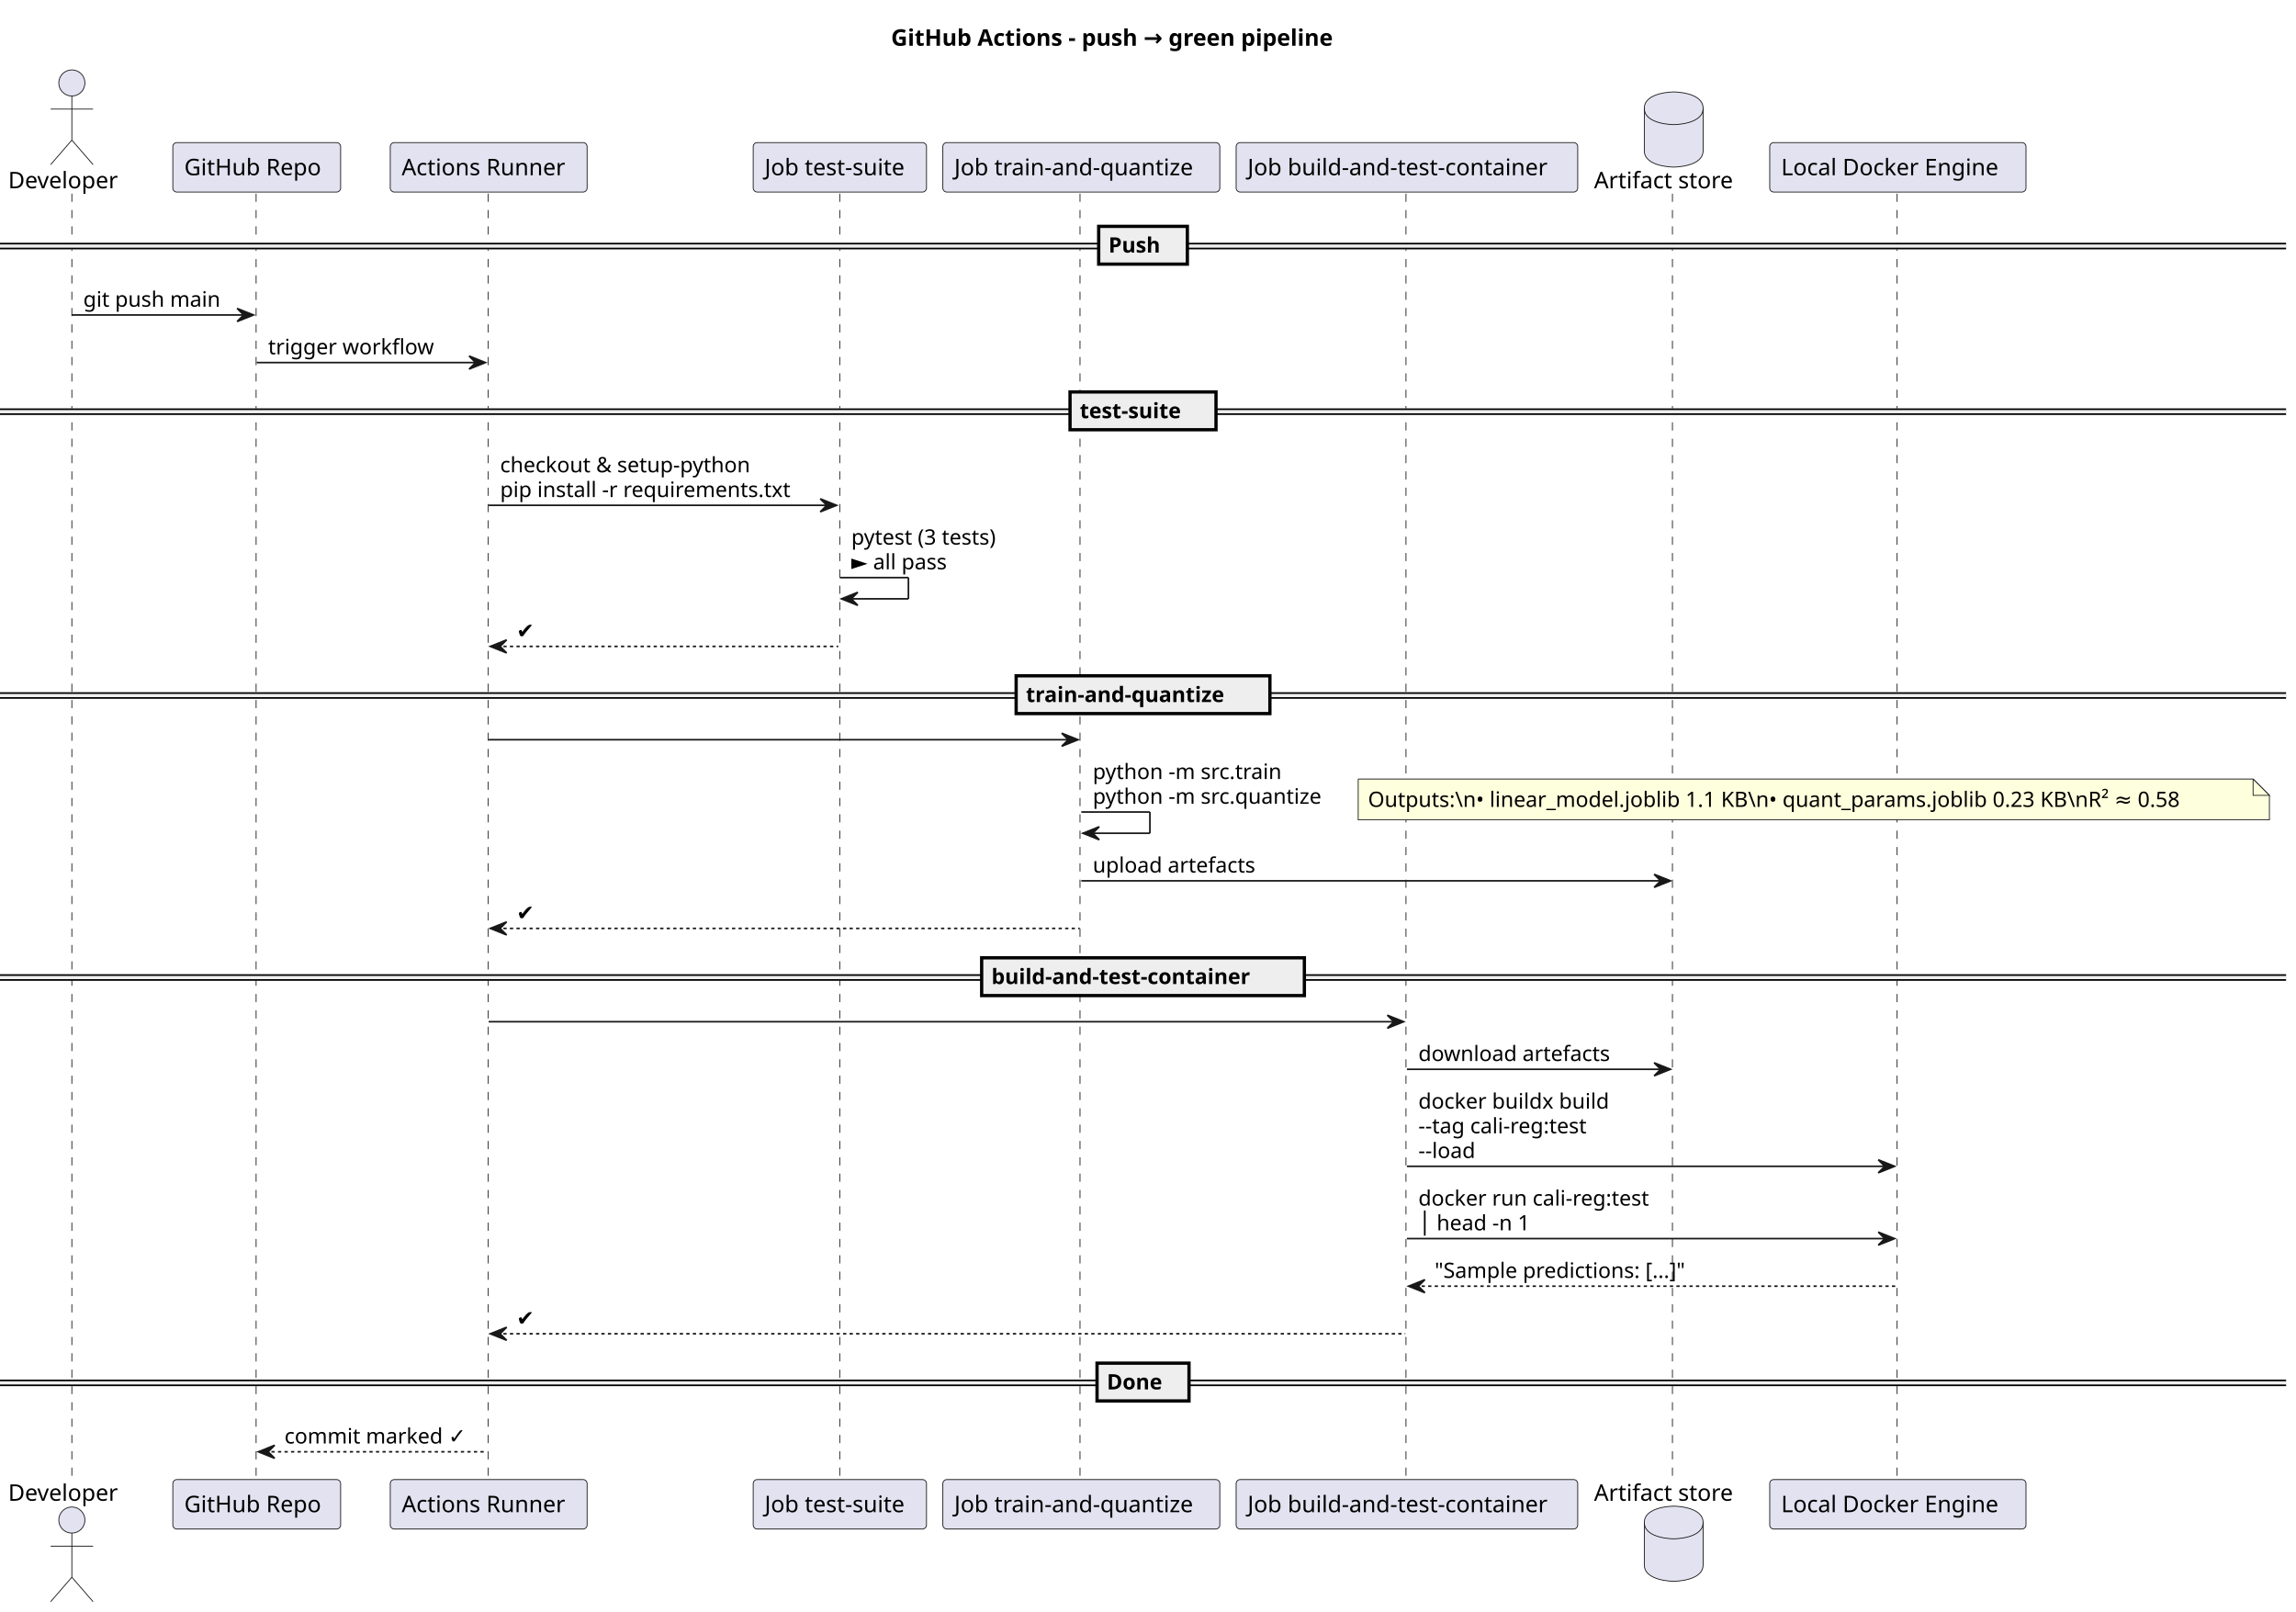
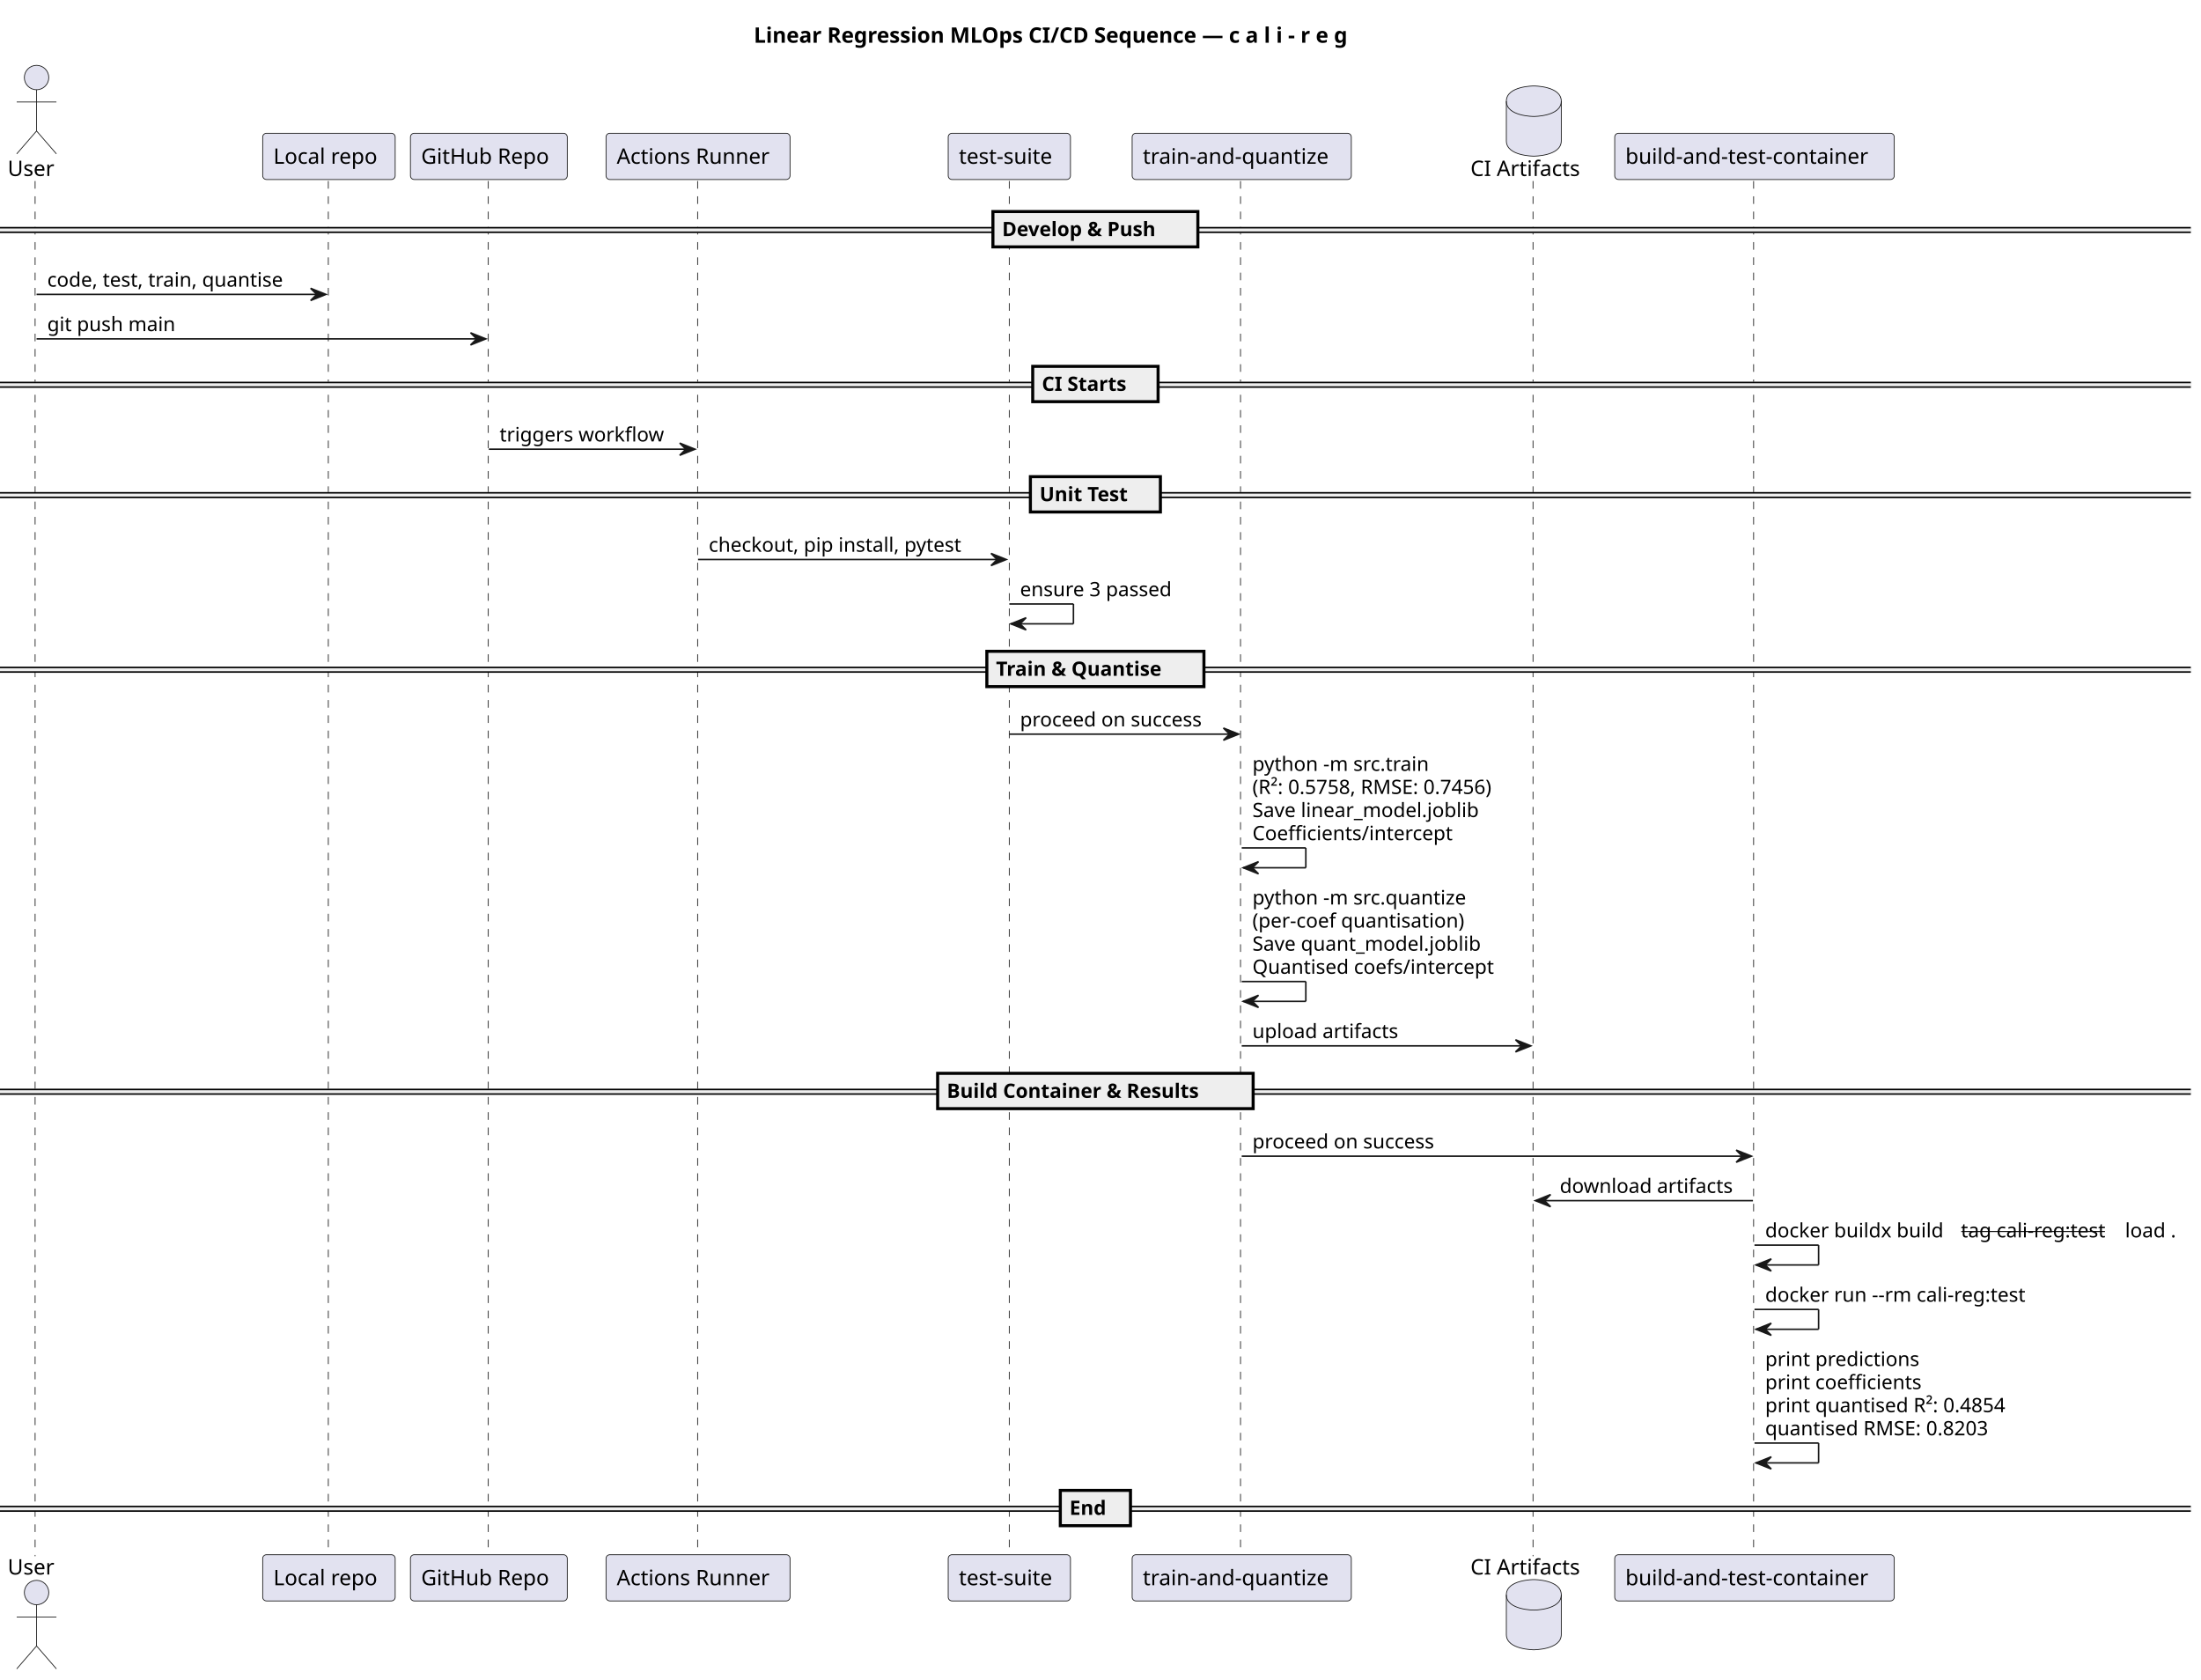
- <svg xmlns="http://www.w3.org/2000/svg" contentStyleType="text/css" data-diagram-type="SEQUENCE" height="987px" preserveAspectRatio="none" style="width:1406px;height:987px;background:#FFFFFF;" version="1.1" viewBox="0 0 1406 987" width="1406px" zoomAndPan="magnify">
+ <svg xmlns="http://www.w3.org/2000/svg" contentStyleType="text/css" data-diagram-type="SEQUENCE" height="1100px" preserveAspectRatio="none" style="width:1442px;height:1100px;background:#FFFFFF;" version="1.1" viewBox="0 0 1442 1100" width="1442px" zoomAndPan="magnify">
  <defs />
  <g>
-     <text fill="#000000" font-family="sans-serif" font-size="14" font-weight="bold" lengthAdjust="spacing" textLength="307.583" x="545.658" y="27.995">GitHub Actions - push → green pipeline</text>
-     <g>
-       <rect fill="#000000" fill-opacity="0" height="788.32" width="8" x="40.002" y="118.594" />
-       <line style="stroke:#181818;stroke-width:0.5;stroke-dasharray:5,5;" x1="44" x2="44" y1="118.594" y2="906.914" />
-     </g>
-     <g>
-       <rect fill="#000000" fill-opacity="0" height="788.32" width="8" x="153.211" y="118.594" />
-       <line style="stroke:#181818;stroke-width:0.5;stroke-dasharray:5,5;" x1="156.833" x2="156.833" y1="118.594" y2="906.914" />
-     </g>
-     <g>
-       <rect fill="#000000" fill-opacity="0" height="788.32" width="8" x="295.259" y="118.594" />
-       <line style="stroke:#181818;stroke-width:0.5;stroke-dasharray:5,5;" x1="298.983" x2="298.983" y1="118.594" y2="906.914" />
-     </g>
-     <g>
-       <rect fill="#000000" fill-opacity="0" height="788.32" width="8" x="510.298" y="118.594" />
-       <line style="stroke:#181818;stroke-width:0.5;stroke-dasharray:5,5;" x1="514.234" x2="514.234" y1="118.594" y2="906.914" />
-     </g>
-     <g>
-       <rect fill="#000000" fill-opacity="0" height="788.32" width="8" x="658.168" y="118.594" />
-       <line style="stroke:#181818;stroke-width:0.5;stroke-dasharray:5,5;" x1="661.362" x2="661.362" y1="118.594" y2="906.914" />
-     </g>
-     <g>
-       <rect fill="#000000" fill-opacity="0" height="788.32" width="8" x="857.562" y="118.594" />
-       <line style="stroke:#181818;stroke-width:0.5;stroke-dasharray:5,5;" x1="860.975" x2="860.975" y1="118.594" y2="906.914" />
-     </g>
-     <g>
-       <rect fill="#000000" fill-opacity="0" height="788.32" width="8" x="1020.935" y="118.594" />
-       <line style="stroke:#181818;stroke-width:0.5;stroke-dasharray:5,5;" x1="1024.148" x2="1024.148" y1="118.594" y2="906.914" />
-     </g>
-     <g>
-       <rect fill="#000000" fill-opacity="0" height="788.32" width="8" x="1158.188" y="118.594" />
-       <line style="stroke:#181818;stroke-width:0.5;stroke-dasharray:5,5;" x1="1161.722" x2="1161.722" y1="118.594" y2="906.914" />
+     <text fill="#000000" font-family="sans-serif" font-size="14" font-weight="bold" lengthAdjust="spacing" textLength="446.64" x="493.835" y="27.995">Linear Regression MLOps CI/CD Sequence — c a l i - r e g</text>
+     <g>
+       <rect fill="#000000" fill-opacity="0" height="900.852" width="8" x="19.955" y="118.594" />
+       <line style="stroke:#181818;stroke-width:0.5;stroke-dasharray:5,5;" x1="23" x2="23" y1="118.594" y2="1019.445" />
+     </g>
+     <g>
+       <rect fill="#000000" fill-opacity="0" height="900.852" width="8" x="211.501" y="118.594" />
+       <line style="stroke:#181818;stroke-width:0.5;stroke-dasharray:5,5;" x1="215.1" x2="215.1" y1="118.594" y2="1019.445" />
+     </g>
+     <g>
+       <rect fill="#000000" fill-opacity="0" height="900.852" width="8" x="316.282" y="118.594" />
+       <line style="stroke:#181818;stroke-width:0.5;stroke-dasharray:5,5;" x1="319.903" x2="319.903" y1="118.594" y2="1019.445" />
+     </g>
+     <g>
+       <rect fill="#000000" fill-opacity="0" height="900.852" width="8" x="453.321" y="118.594" />
+       <line style="stroke:#181818;stroke-width:0.5;stroke-dasharray:5,5;" x1="457.045" x2="457.045" y1="118.594" y2="1019.445" />
+     </g>
+     <g>
+       <rect fill="#000000" fill-opacity="0" height="900.852" width="8" x="657.27" y="118.594" />
+       <line style="stroke:#181818;stroke-width:0.5;stroke-dasharray:5,5;" x1="661.222" x2="661.222" y1="118.594" y2="1019.445" />
+     </g>
+     <g>
+       <rect fill="#000000" fill-opacity="0" height="900.852" width="8" x="809.525" y="118.594" />
+       <line style="stroke:#181818;stroke-width:0.5;stroke-dasharray:5,5;" x1="812.734" x2="812.734" y1="118.594" y2="1019.445" />
+     </g>
+     <g>
+       <rect fill="#000000" fill-opacity="0" height="900.852" width="8" x="1000.891" y="118.594" />
+       <line style="stroke:#181818;stroke-width:0.5;stroke-dasharray:5,5;" x1="1004.364" x2="1004.364" y1="118.594" y2="1019.445" />
+     </g>
+     <g>
+       <rect fill="#000000" fill-opacity="0" height="900.852" width="8" x="1145.465" y="118.594" />
+       <line style="stroke:#181818;stroke-width:0.5;stroke-dasharray:5,5;" x1="1148.894" x2="1148.894" y1="118.594" y2="1019.445" />
    </g>
    <g class="participant participant-head" data-participant="Dev">
-       <text fill="#000000" font-family="sans-serif" font-size="14" lengthAdjust="spacing" textLength="72.003" x="5" y="115.292">Developer</text>
-       <ellipse cx="44.002" cy="50.797" fill="#E2E2F0" rx="8" ry="8" style="stroke:#181818;stroke-width:0.5;" />
-       <path d="M44.002,58.797 L44.002,85.797 M31.002,66.797 L57.002,66.797 M44.002,85.797 L31.002,100.797 M44.002,85.797 L57.002,100.797" fill="none" style="stroke:#181818;stroke-width:0.5;" />
+       <text fill="#000000" font-family="sans-serif" font-size="14" lengthAdjust="spacing" textLength="31.91" x="5" y="115.292">User</text>
+       <ellipse cx="23.955" cy="50.797" fill="#E2E2F0" rx="8" ry="8" style="stroke:#181818;stroke-width:0.5;" />
+       <path d="M23.955,58.797 L23.955,85.797 M10.955,66.797 L36.955,66.797 M23.955,85.797 L10.955,100.797 M23.955,85.797 L36.955,100.797" fill="none" style="stroke:#181818;stroke-width:0.5;" />
    </g>
    <g class="participant participant-tail" data-participant="Dev">
-       <text fill="#000000" font-family="sans-serif" font-size="14" lengthAdjust="spacing" textLength="72.003" x="5" y="918.909">Developer</text>
-       <ellipse cx="44.002" cy="930.711" fill="#E2E2F0" rx="8" ry="8" style="stroke:#181818;stroke-width:0.5;" />
-       <path d="M44.002,938.711 L44.002,965.711 M31.002,946.711 L57.002,946.711 M44.002,965.711 L31.002,980.711 M44.002,965.711 L57.002,980.711" fill="none" style="stroke:#181818;stroke-width:0.5;" />
+       <text fill="#000000" font-family="sans-serif" font-size="14" lengthAdjust="spacing" textLength="31.91" x="5" y="1031.44">User</text>
+       <ellipse cx="23.955" cy="1043.242" fill="#E2E2F0" rx="8" ry="8" style="stroke:#181818;stroke-width:0.5;" />
+       <path d="M23.955,1051.242 L23.955,1078.242 M10.955,1059.242 L36.955,1059.242 M23.955,1078.242 L10.955,1093.242 M23.955,1078.242 L36.955,1093.242" fill="none" style="stroke:#181818;stroke-width:0.5;" />
+     </g>
+     <g class="participant participant-head" data-participant="Local">
+       <rect fill="#E2E2F0" height="30.297" rx="2.5" ry="2.5" style="stroke:#181818;stroke-width:0.5;" width="86.803" x="172.1" y="87.297" />
+       <text fill="#000000" font-family="sans-serif" font-size="14" lengthAdjust="spacing" textLength="72.803" x="179.1" y="107.292">Local repo</text>
+     </g>
+     <g class="participant participant-tail" data-participant="Local">
+       <rect fill="#E2E2F0" height="30.297" rx="2.5" ry="2.5" style="stroke:#181818;stroke-width:0.5;" width="86.803" x="172.1" y="1018.445" />
+       <text fill="#000000" font-family="sans-serif" font-size="14" lengthAdjust="spacing" textLength="72.803" x="179.1" y="1038.44">Local repo</text>
    </g>
    <g class="participant participant-head" data-participant="GH">
-       <rect fill="#E2E2F0" height="30.297" rx="2.5" ry="2.5" style="stroke:#181818;stroke-width:0.5;" width="102.758" x="105.832" y="87.297" />
-       <text fill="#000000" font-family="sans-serif" font-size="14" lengthAdjust="spacing" textLength="88.758" x="112.832" y="107.292">GitHub Repo</text>
+       <rect fill="#E2E2F0" height="30.297" rx="2.5" ry="2.5" style="stroke:#181818;stroke-width:0.5;" width="102.758" x="268.903" y="87.297" />
+       <text fill="#000000" font-family="sans-serif" font-size="14" lengthAdjust="spacing" textLength="88.758" x="275.903" y="107.292">GitHub Repo</text>
    </g>
    <g class="participant participant-tail" data-participant="GH">
-       <rect fill="#E2E2F0" height="30.297" rx="2.5" ry="2.5" style="stroke:#181818;stroke-width:0.5;" width="102.758" x="105.832" y="905.914" />
-       <text fill="#000000" font-family="sans-serif" font-size="14" lengthAdjust="spacing" textLength="88.758" x="112.832" y="925.909">GitHub Repo</text>
+       <rect fill="#E2E2F0" height="30.297" rx="2.5" ry="2.5" style="stroke:#181818;stroke-width:0.5;" width="102.758" x="268.903" y="1018.445" />
+       <text fill="#000000" font-family="sans-serif" font-size="14" lengthAdjust="spacing" textLength="88.758" x="275.903" y="1038.44">GitHub Repo</text>
    </g>
    <g class="participant participant-head" data-participant="Act">
-       <rect fill="#E2E2F0" height="30.297" rx="2.5" ry="2.5" style="stroke:#181818;stroke-width:0.5;" width="120.552" x="238.983" y="87.297" />
-       <text fill="#000000" font-family="sans-serif" font-size="14" lengthAdjust="spacing" textLength="106.552" x="245.983" y="107.292">Actions Runner</text>
+       <rect fill="#E2E2F0" height="30.297" rx="2.5" ry="2.5" style="stroke:#181818;stroke-width:0.5;" width="120.552" x="397.045" y="87.297" />
+       <text fill="#000000" font-family="sans-serif" font-size="14" lengthAdjust="spacing" textLength="106.552" x="404.045" y="107.292">Actions Runner</text>
    </g>
    <g class="participant participant-tail" data-participant="Act">
-       <rect fill="#E2E2F0" height="30.297" rx="2.5" ry="2.5" style="stroke:#181818;stroke-width:0.5;" width="120.552" x="238.983" y="905.914" />
-       <text fill="#000000" font-family="sans-serif" font-size="14" lengthAdjust="spacing" textLength="106.552" x="245.983" y="925.909">Actions Runner</text>
-     </g>
-     <g class="participant participant-head" data-participant="TS">
-       <rect fill="#E2E2F0" height="30.297" rx="2.5" ry="2.5" style="stroke:#181818;stroke-width:0.5;" width="106.128" x="461.234" y="87.297" />
-       <text fill="#000000" font-family="sans-serif" font-size="14" lengthAdjust="spacing" textLength="92.128" x="468.234" y="107.292">Job test-suite</text>
-     </g>
-     <g class="participant participant-tail" data-participant="TS">
-       <rect fill="#E2E2F0" height="30.297" rx="2.5" ry="2.5" style="stroke:#181818;stroke-width:0.5;" width="106.128" x="461.234" y="905.914" />
-       <text fill="#000000" font-family="sans-serif" font-size="14" lengthAdjust="spacing" textLength="92.128" x="468.234" y="925.909">Job test-suite</text>
-     </g>
-     <g class="participant participant-head" data-participant="TQ">
-       <rect fill="#E2E2F0" height="30.297" rx="2.5" ry="2.5" style="stroke:#181818;stroke-width:0.5;" width="169.613" x="577.362" y="87.297" />
-       <text fill="#000000" font-family="sans-serif" font-size="14" lengthAdjust="spacing" textLength="155.613" x="584.362" y="107.292">Job train-and-quantize</text>
-     </g>
-     <g class="participant participant-tail" data-participant="TQ">
-       <rect fill="#E2E2F0" height="30.297" rx="2.5" ry="2.5" style="stroke:#181818;stroke-width:0.5;" width="169.613" x="577.362" y="905.914" />
-       <text fill="#000000" font-family="sans-serif" font-size="14" lengthAdjust="spacing" textLength="155.613" x="584.362" y="925.909">Job train-and-quantize</text>
-     </g>
-     <g class="participant participant-head" data-participant="BT">
-       <rect fill="#E2E2F0" height="30.297" rx="2.5" ry="2.5" style="stroke:#181818;stroke-width:0.5;" width="209.173" x="756.975" y="87.297" />
-       <text fill="#000000" font-family="sans-serif" font-size="14" lengthAdjust="spacing" textLength="195.173" x="763.975" y="107.292">Job build-and-test-container</text>
-     </g>
-     <g class="participant participant-tail" data-participant="BT">
-       <rect fill="#E2E2F0" height="30.297" rx="2.5" ry="2.5" style="stroke:#181818;stroke-width:0.5;" width="209.173" x="756.975" y="905.914" />
-       <text fill="#000000" font-family="sans-serif" font-size="14" lengthAdjust="spacing" textLength="195.173" x="763.975" y="925.909">Job build-and-test-container</text>
+       <rect fill="#E2E2F0" height="30.297" rx="2.5" ry="2.5" style="stroke:#181818;stroke-width:0.5;" width="120.552" x="397.045" y="1018.445" />
+       <text fill="#000000" font-family="sans-serif" font-size="14" lengthAdjust="spacing" textLength="106.552" x="404.045" y="1038.44">Actions Runner</text>
+     </g>
+     <g class="participant participant-head" data-participant="Test">
+       <rect fill="#E2E2F0" height="30.297" rx="2.5" ry="2.5" style="stroke:#181818;stroke-width:0.5;" width="80.097" x="621.222" y="87.297" />
+       <text fill="#000000" font-family="sans-serif" font-size="14" lengthAdjust="spacing" textLength="66.097" x="628.222" y="107.292">test-suite</text>
+     </g>
+     <g class="participant participant-tail" data-participant="Test">
+       <rect fill="#E2E2F0" height="30.297" rx="2.5" ry="2.5" style="stroke:#181818;stroke-width:0.5;" width="80.097" x="621.222" y="1018.445" />
+       <text fill="#000000" font-family="sans-serif" font-size="14" lengthAdjust="spacing" textLength="66.097" x="628.222" y="1038.44">test-suite</text>
+     </g>
+     <g class="participant participant-head" data-participant="TrainQ">
+       <rect fill="#E2E2F0" height="30.297" rx="2.5" ry="2.5" style="stroke:#181818;stroke-width:0.5;" width="143.582" x="741.734" y="87.297" />
+       <text fill="#000000" font-family="sans-serif" font-size="14" lengthAdjust="spacing" textLength="129.582" x="748.734" y="107.292">train-and-quantize</text>
+     </g>
+     <g class="participant participant-tail" data-participant="TrainQ">
+       <rect fill="#E2E2F0" height="30.297" rx="2.5" ry="2.5" style="stroke:#181818;stroke-width:0.5;" width="143.582" x="741.734" y="1018.445" />
+       <text fill="#000000" font-family="sans-serif" font-size="14" lengthAdjust="spacing" textLength="129.582" x="748.734" y="1038.44">train-and-quantize</text>
    </g>
    <g class="participant participant-head" data-participant="Art">
-       <text fill="#000000" font-family="sans-serif" font-size="14" lengthAdjust="spacing" textLength="91.574" x="976.148" y="115.292">Artifact store</text>
-       <path d="M1006.935,66.297 C1006.935,56.297 1024.935,56.297 1024.935,56.297 C1024.935,56.297 1042.935,56.297 1042.935,66.297 L1042.935,92.297 C1042.935,102.297 1024.935,102.297 1024.935,102.297 C1024.935,102.297 1006.935,102.297 1006.935,92.297 L1006.935,66.297" fill="#E2E2F0" style="stroke:#181818;stroke-width:0.5;" />
-       <path d="M1006.935,66.297 C1006.935,76.297 1024.935,76.297 1024.935,76.297 C1024.935,76.297 1042.935,76.297 1042.935,66.297" fill="none" style="stroke:#181818;stroke-width:0.5;" />
+       <text fill="#000000" font-family="sans-serif" font-size="14" lengthAdjust="spacing" textLength="77.055" x="963.364" y="115.292">CI Artifacts</text>
+       <path d="M986.891,66.297 C986.891,56.297 1004.891,56.297 1004.891,56.297 C1004.891,56.297 1022.891,56.297 1022.891,66.297 L1022.891,92.297 C1022.891,102.297 1004.891,102.297 1004.891,102.297 C1004.891,102.297 986.891,102.297 986.891,92.297 L986.891,66.297" fill="#E2E2F0" style="stroke:#181818;stroke-width:0.5;" />
+       <path d="M986.891,66.297 C986.891,76.297 1004.891,76.297 1004.891,76.297 C1004.891,76.297 1022.891,76.297 1022.891,66.297" fill="none" style="stroke:#181818;stroke-width:0.5;" />
    </g>
    <g class="participant participant-tail" data-participant="Art">
-       <text fill="#000000" font-family="sans-serif" font-size="14" lengthAdjust="spacing" textLength="91.574" x="976.148" y="918.909">Artifact store</text>
-       <path d="M1006.935,932.211 C1006.935,922.211 1024.935,922.211 1024.935,922.211 C1024.935,922.211 1042.935,922.211 1042.935,932.211 L1042.935,958.211 C1042.935,968.211 1024.935,968.211 1024.935,968.211 C1024.935,968.211 1006.935,968.211 1006.935,958.211 L1006.935,932.211" fill="#E2E2F0" style="stroke:#181818;stroke-width:0.5;" />
-       <path d="M1006.935,932.211 C1006.935,942.211 1024.935,942.211 1024.935,942.211 C1024.935,942.211 1042.935,942.211 1042.935,932.211" fill="none" style="stroke:#181818;stroke-width:0.5;" />
-     </g>
-     <g class="participant participant-head" data-participant="Dkr">
-       <rect fill="#E2E2F0" height="30.297" rx="2.5" ry="2.5" style="stroke:#181818;stroke-width:0.5;" width="156.933" x="1083.722" y="87.297" />
-       <text fill="#000000" font-family="sans-serif" font-size="14" lengthAdjust="spacing" textLength="142.933" x="1090.722" y="107.292">Local Docker Engine</text>
-     </g>
-     <g class="participant participant-tail" data-participant="Dkr">
-       <rect fill="#E2E2F0" height="30.297" rx="2.5" ry="2.5" style="stroke:#181818;stroke-width:0.5;" width="156.933" x="1083.722" y="905.914" />
-       <text fill="#000000" font-family="sans-serif" font-size="14" lengthAdjust="spacing" textLength="142.933" x="1090.722" y="925.909">Local Docker Engine</text>
-     </g>
-     <rect fill="#EEEEEE" height="3" style="stroke:#EEEEEE;stroke-width:1;" width="1399.899" x="0" y="149.16" />
-     <line style="stroke:#000000;stroke-width:1;" x1="0" x2="1399.899" y1="149.16" y2="149.16" />
-     <line style="stroke:#000000;stroke-width:1;" x1="0" x2="1399.899" y1="152.16" y2="152.16" />
-     <rect fill="#EEEEEE" height="23.133" style="stroke:#000000;stroke-width:2;" width="54.301" x="672.799" y="138.594" />
-     <text fill="#000000" font-family="sans-serif" font-size="13" font-weight="bold" lengthAdjust="spacing" textLength="35.775" x="678.799" y="154.661">Push</text>
+       <text fill="#000000" font-family="sans-serif" font-size="14" lengthAdjust="spacing" textLength="77.055" x="963.364" y="1031.44">CI Artifacts</text>
+       <path d="M986.891,1044.742 C986.891,1034.742 1004.891,1034.742 1004.891,1034.742 C1004.891,1034.742 1022.891,1034.742 1022.891,1044.742 L1022.891,1070.742 C1022.891,1080.742 1004.891,1080.742 1004.891,1080.742 C1004.891,1080.742 986.891,1080.742 986.891,1070.742 L986.891,1044.742" fill="#E2E2F0" style="stroke:#181818;stroke-width:0.5;" />
+       <path d="M986.891,1044.742 C986.891,1054.742 1004.891,1054.742 1004.891,1054.742 C1004.891,1054.742 1022.891,1054.742 1022.891,1044.742" fill="none" style="stroke:#181818;stroke-width:0.5;" />
+     </g>
+     <g class="participant participant-head" data-participant="Cont">
+       <rect fill="#E2E2F0" height="30.297" rx="2.5" ry="2.5" style="stroke:#181818;stroke-width:0.5;" width="183.142" x="1057.894" y="87.297" />
+       <text fill="#000000" font-family="sans-serif" font-size="14" lengthAdjust="spacing" textLength="169.142" x="1064.894" y="107.292">build-and-test-container</text>
+     </g>
+     <g class="participant participant-tail" data-participant="Cont">
+       <rect fill="#E2E2F0" height="30.297" rx="2.5" ry="2.5" style="stroke:#181818;stroke-width:0.5;" width="183.142" x="1057.894" y="1018.445" />
+       <text fill="#000000" font-family="sans-serif" font-size="14" lengthAdjust="spacing" textLength="169.142" x="1064.894" y="1038.44">build-and-test-container</text>
+     </g>
+     <rect fill="#EEEEEE" height="3" style="stroke:#EEEEEE;stroke-width:1;" width="1435.31" x="0" y="149.16" />
+     <line style="stroke:#000000;stroke-width:1;" x1="0" x2="1435.31" y1="149.16" y2="149.16" />
+     <line style="stroke:#000000;stroke-width:1;" x1="0" x2="1435.31" y1="152.16" y2="152.16" />
+     <rect fill="#EEEEEE" height="23.133" style="stroke:#000000;stroke-width:2;" width="134.282" x="650.514" y="138.594" />
+     <text fill="#000000" font-family="sans-serif" font-size="13" font-weight="bold" lengthAdjust="spacing" textLength="115.756" x="656.514" y="154.661">Develop &amp; Push</text>
+     <g class="message" data-participant-1="Dev" data-participant-2="Local">
+       <polygon fill="#181818" points="203.501,188.859,213.501,192.859,203.501,196.859,207.501,192.859" style="stroke:#181818;stroke-width:1;" />
+       <line style="stroke:#181818;stroke-width:1;" x1="23.955" x2="209.501" y1="192.859" y2="192.859" />
+       <text fill="#000000" font-family="sans-serif" font-size="13" lengthAdjust="spacing" textLength="167.546" x="30.955" y="187.793">code, test, train, quantise</text>
+     </g>
    <g class="message" data-participant-1="Dev" data-participant-2="GH">
-       <polygon fill="#181818" points="145.211,188.859,155.211,192.859,145.211,196.859,149.211,192.859" style="stroke:#181818;stroke-width:1;" />
-       <line style="stroke:#181818;stroke-width:1;" x1="44.002" x2="151.211" y1="192.859" y2="192.859" />
-       <text fill="#000000" font-family="sans-serif" font-size="13" lengthAdjust="spacing" textLength="89.21" x="51.002" y="187.793">git push main</text>
-     </g>
+       <polygon fill="#181818" points="308.282,217.992,318.282,221.992,308.282,225.992,312.282,221.992" style="stroke:#181818;stroke-width:1;" />
+       <line style="stroke:#181818;stroke-width:1;" x1="23.955" x2="314.282" y1="221.992" y2="221.992" />
+       <text fill="#000000" font-family="sans-serif" font-size="13" lengthAdjust="spacing" textLength="89.21" x="30.955" y="216.926">git push main</text>
+     </g>
+     <rect fill="#EEEEEE" height="3" style="stroke:#EEEEEE;stroke-width:1;" width="1435.31" x="0" y="250.559" />
+     <line style="stroke:#000000;stroke-width:1;" x1="0" x2="1435.31" y1="250.559" y2="250.559" />
+     <line style="stroke:#000000;stroke-width:1;" x1="0" x2="1435.31" y1="253.559" y2="253.559" />
+     <rect fill="#EEEEEE" height="23.133" style="stroke:#000000;stroke-width:2;" width="82.142" x="676.584" y="239.992" />
+     <text fill="#000000" font-family="sans-serif" font-size="13" font-weight="bold" lengthAdjust="spacing" textLength="63.616" x="682.584" y="256.059">CI Starts</text>
    <g class="message" data-participant-1="GH" data-participant-2="Act">
-       <polygon fill="#181818" points="287.259,217.992,297.259,221.992,287.259,225.992,291.259,221.992" style="stroke:#181818;stroke-width:1;" />
-       <line style="stroke:#181818;stroke-width:1;" x1="157.211" x2="293.259" y1="221.992" y2="221.992" />
-       <text fill="#000000" font-family="sans-serif" font-size="13" lengthAdjust="spacing" textLength="106.266" x="164.211" y="216.926">trigger workflow</text>
-     </g>
-     <rect fill="#EEEEEE" height="3" style="stroke:#EEEEEE;stroke-width:1;" width="1399.899" x="0" y="250.559" />
-     <line style="stroke:#000000;stroke-width:1;" x1="0" x2="1399.899" y1="250.559" y2="250.559" />
-     <line style="stroke:#000000;stroke-width:1;" x1="0" x2="1399.899" y1="253.559" y2="253.559" />
-     <rect fill="#EEEEEE" height="23.133" style="stroke:#000000;stroke-width:2;" width="89.385" x="655.257" y="239.992" />
-     <text fill="#000000" font-family="sans-serif" font-size="13" font-weight="bold" lengthAdjust="spacing" textLength="70.859" x="661.257" y="256.059">test-suite</text>
-     <g class="message" data-participant-1="Act" data-participant-2="TS">
-       <polygon fill="#181818" points="502.298,305.391,512.298,309.391,502.298,313.391,506.298,309.391" style="stroke:#181818;stroke-width:1;" />
-       <line style="stroke:#181818;stroke-width:1;" x1="299.259" x2="508.298" y1="309.391" y2="309.391" />
-       <text fill="#000000" font-family="sans-serif" font-size="13" lengthAdjust="spacing" textLength="164.277" x="306.259" y="289.192">checkout &amp; setup-python</text>
-       <text fill="#000000" font-family="sans-serif" font-size="13" lengthAdjust="spacing" textLength="191.039" x="306.259" y="304.325">pip install -r requirements.txt</text>
-     </g>
-     <g class="message" data-participant-1="TS" data-participant-2="TS">
-       <line style="stroke:#181818;stroke-width:1;" x1="514.298" x2="556.298" y1="353.656" y2="353.656" />
-       <line style="stroke:#181818;stroke-width:1;" x1="556.298" x2="556.298" y1="353.656" y2="366.656" />
-       <line style="stroke:#181818;stroke-width:1;" x1="515.298" x2="556.298" y1="366.656" y2="366.656" />
-       <polygon fill="#181818" points="525.298,362.656,515.298,366.656,525.298,370.656,521.298,366.656" style="stroke:#181818;stroke-width:1;" />
-       <text fill="#000000" font-family="sans-serif" font-size="13" lengthAdjust="spacing" textLength="103.46" x="521.298" y="333.457">pytest  (3 tests)</text>
-       <text fill="#000000" font-family="sans-serif" font-size="13" lengthAdjust="spacing" textLength="63.216" x="521.298" y="348.59">► all pass</text>
-     </g>
-     <g class="message" data-participant-1="TS" data-participant-2="Act">
-       <polygon fill="#181818" points="310.259,391.789,300.259,395.789,310.259,399.789,306.259,395.789" style="stroke:#181818;stroke-width:1;" />
-       <line style="stroke:#181818;stroke-width:1;stroke-dasharray:2,2;" x1="304.259" x2="513.298" y1="395.789" y2="395.789" />
-       <text fill="#000000" font-family="sans-serif" font-size="13" lengthAdjust="spacing" textLength="10.893" x="316.259" y="390.723">✔</text>
-     </g>
-     <rect fill="#EEEEEE" height="3" style="stroke:#EEEEEE;stroke-width:1;" width="1399.899" x="0" y="424.356" />
-     <line style="stroke:#000000;stroke-width:1;" x1="0" x2="1399.899" y1="424.356" y2="424.356" />
-     <line style="stroke:#000000;stroke-width:1;" x1="0" x2="1399.899" y1="427.356" y2="427.356" />
-     <rect fill="#EEEEEE" height="23.133" style="stroke:#000000;stroke-width:2;" width="155.4" x="622.249" y="413.789" />
-     <text fill="#000000" font-family="sans-serif" font-size="13" font-weight="bold" lengthAdjust="spacing" textLength="136.875" x="628.249" y="429.856">train-and-quantize</text>
-     <g class="message" data-participant-1="Act" data-participant-2="TQ">
-       <polygon fill="#181818" points="650.168,448.922,660.168,452.922,650.168,456.922,654.168,452.922" style="stroke:#181818;stroke-width:1;" />
-       <line style="stroke:#181818;stroke-width:1;" x1="299.259" x2="656.168" y1="452.922" y2="452.922" />
-     </g>
-     <g class="message" data-participant-1="TQ" data-participant-2="TQ">
-       <line style="stroke:#181818;stroke-width:1;" x1="662.168" x2="704.168" y1="497.188" y2="497.188" />
-       <line style="stroke:#181818;stroke-width:1;" x1="704.168" x2="704.168" y1="497.188" y2="510.188" />
-       <line style="stroke:#181818;stroke-width:1;" x1="663.168" x2="704.168" y1="510.188" y2="510.188" />
-       <polygon fill="#181818" points="673.168,506.188,663.168,510.188,673.168,514.188,669.168,510.188" style="stroke:#181818;stroke-width:1;" />
-       <text fill="#000000" font-family="sans-serif" font-size="13" lengthAdjust="spacing" textLength="124.751" x="669.168" y="476.989">python -m src.train</text>
-       <text fill="#000000" font-family="sans-serif" font-size="13" lengthAdjust="spacing" textLength="150.719" x="669.168" y="492.122">python -m src.quantize</text>
-     </g>
-     <path d="M831.719,476.988 L831.719,501.988 L1389.719,501.988 L1389.719,486.988 L1379.719,476.988 L831.719,476.988" fill="#FEFFDD" style="stroke:#181818;stroke-width:0.5;" />
-     <path d="M1379.719,476.988 L1379.719,486.988 L1389.719,486.988 L1379.719,476.988" fill="#FEFFDD" style="stroke:#181818;stroke-width:0.5;" />
-     <text fill="#000000" font-family="sans-serif" font-size="13" lengthAdjust="spacing" textLength="537.012" x="837.719" y="494.055">Outputs:\n• linear_model.joblib 1.1 KB\n• quant_params.joblib 0.23 KB\nR² ≈ 0.58</text>
-     <g class="message" data-participant-1="TQ" data-participant-2="Art">
-       <polygon fill="#181818" points="1012.935,535.32,1022.935,539.32,1012.935,543.32,1016.935,539.32" style="stroke:#181818;stroke-width:1;" />
-       <line style="stroke:#181818;stroke-width:1;" x1="662.168" x2="1018.935" y1="539.32" y2="539.32" />
-       <text fill="#000000" font-family="sans-serif" font-size="13" lengthAdjust="spacing" textLength="106.374" x="669.168" y="534.254">upload artefacts</text>
-     </g>
-     <g class="message" data-participant-1="TQ" data-participant-2="Act">
-       <polygon fill="#181818" points="310.259,564.453,300.259,568.453,310.259,572.453,306.259,568.453" style="stroke:#181818;stroke-width:1;" />
-       <line style="stroke:#181818;stroke-width:1;stroke-dasharray:2,2;" x1="304.259" x2="661.168" y1="568.453" y2="568.453" />
-       <text fill="#000000" font-family="sans-serif" font-size="13" lengthAdjust="spacing" textLength="10.893" x="316.259" y="563.387">✔</text>
-     </g>
-     <rect fill="#EEEEEE" height="3" style="stroke:#EEEEEE;stroke-width:1;" width="1399.899" x="0" y="597.019" />
-     <line style="stroke:#000000;stroke-width:1;" x1="0" x2="1399.899" y1="597.019" y2="597.019" />
-     <line style="stroke:#000000;stroke-width:1;" x1="0" x2="1399.899" y1="600.019" y2="600.019" />
-     <rect fill="#EEEEEE" height="23.133" style="stroke:#000000;stroke-width:2;" width="197.625" x="601.137" y="586.453" />
-     <text fill="#000000" font-family="sans-serif" font-size="13" font-weight="bold" lengthAdjust="spacing" textLength="179.099" x="607.137" y="602.52">build-and-test-container</text>
-     <g class="message" data-participant-1="Act" data-participant-2="BT">
-       <polygon fill="#181818" points="849.562,621.586,859.562,625.586,849.562,629.586,853.562,625.586" style="stroke:#181818;stroke-width:1;" />
-       <line style="stroke:#181818;stroke-width:1;" x1="299.259" x2="855.562" y1="625.586" y2="625.586" />
-     </g>
-     <g class="message" data-participant-1="BT" data-participant-2="Art">
-       <polygon fill="#181818" points="1012.935,650.719,1022.935,654.719,1012.935,658.719,1016.935,654.719" style="stroke:#181818;stroke-width:1;" />
-       <line style="stroke:#181818;stroke-width:1;" x1="861.562" x2="1018.935" y1="654.719" y2="654.719" />
-       <text fill="#000000" font-family="sans-serif" font-size="13" lengthAdjust="spacing" textLength="124.96" x="868.562" y="649.653">download artefacts</text>
-     </g>
-     <g class="message" data-participant-1="BT" data-participant-2="Dkr">
-       <polygon fill="#181818" points="1150.188,710.117,1160.188,714.117,1150.188,718.117,1154.188,714.117" style="stroke:#181818;stroke-width:1;" />
-       <line style="stroke:#181818;stroke-width:1;" x1="861.562" x2="1156.188" y1="714.117" y2="714.117" />
-       <text fill="#000000" font-family="sans-serif" font-size="13" lengthAdjust="spacing" textLength="124.116" x="868.562" y="678.786">docker buildx build</text>
-       <text fill="#000000" font-family="sans-serif" font-size="13" lengthAdjust="spacing" textLength="112.798" x="868.562" y="693.918">--tag cali-reg:test</text>
-       <text fill="#000000" font-family="sans-serif" font-size="13" lengthAdjust="spacing" textLength="37.166" x="868.562" y="709.051">--load</text>
-     </g>
-     <g class="message" data-participant-1="BT" data-participant-2="Dkr">
-       <polygon fill="#181818" points="1150.188,754.383,1160.188,758.383,1150.188,762.383,1154.188,758.383" style="stroke:#181818;stroke-width:1;" />
-       <line style="stroke:#181818;stroke-width:1;" x1="861.562" x2="1156.188" y1="758.383" y2="758.383" />
-       <text fill="#000000" font-family="sans-serif" font-size="13" lengthAdjust="spacing" textLength="152.28" x="868.562" y="738.184">docker run cali-reg:test</text>
-       <text fill="#000000" font-family="sans-serif" font-size="13" lengthAdjust="spacing" textLength="73.88" x="868.562" y="753.317">│ head -n 1</text>
-     </g>
-     <g class="message" data-participant-1="Dkr" data-participant-2="BT">
-       <polygon fill="#181818" points="872.562,783.516,862.562,787.516,872.562,791.516,868.562,787.516" style="stroke:#181818;stroke-width:1;" />
-       <line style="stroke:#181818;stroke-width:1;stroke-dasharray:2,2;" x1="866.562" x2="1161.188" y1="787.516" y2="787.516" />
-       <text fill="#000000" font-family="sans-serif" font-size="13" lengthAdjust="spacing" textLength="168.168" x="878.562" y="782.45">"Sample predictions: [...]"</text>
-     </g>
-     <g class="message" data-participant-1="BT" data-participant-2="Act">
-       <polygon fill="#181818" points="310.259,812.648,300.259,816.648,310.259,820.648,306.259,816.648" style="stroke:#181818;stroke-width:1;" />
-       <line style="stroke:#181818;stroke-width:1;stroke-dasharray:2,2;" x1="304.259" x2="860.562" y1="816.648" y2="816.648" />
-       <text fill="#000000" font-family="sans-serif" font-size="13" lengthAdjust="spacing" textLength="10.893" x="316.259" y="811.582">✔</text>
-     </g>
-     <rect fill="#EEEEEE" height="3" style="stroke:#EEEEEE;stroke-width:1;" width="1399.899" x="0" y="845.215" />
-     <line style="stroke:#000000;stroke-width:1;" x1="0" x2="1399.899" y1="845.215" y2="845.215" />
-     <line style="stroke:#000000;stroke-width:1;" x1="0" x2="1399.899" y1="848.215" y2="848.215" />
-     <rect fill="#EEEEEE" height="23.133" style="stroke:#000000;stroke-width:2;" width="56.32" x="671.79" y="834.648" />
-     <text fill="#000000" font-family="sans-serif" font-size="13" font-weight="bold" lengthAdjust="spacing" textLength="37.794" x="677.79" y="850.715">Done</text>
-     <g class="message" data-participant-1="Act" data-participant-2="GH">
-       <polygon fill="#181818" points="168.211,884.914,158.211,888.914,168.211,892.914,164.211,888.914" style="stroke:#181818;stroke-width:1;" />
-       <line style="stroke:#181818;stroke-width:1;stroke-dasharray:2,2;" x1="162.211" x2="298.259" y1="888.914" y2="888.914" />
-       <text fill="#000000" font-family="sans-serif" font-size="13" lengthAdjust="spacing" textLength="118.047" x="174.211" y="883.848">commit marked ✓</text>
-     </g>
+       <polygon fill="#181818" points="445.321,290.258,455.321,294.258,445.321,298.258,449.321,294.258" style="stroke:#181818;stroke-width:1;" />
+       <line style="stroke:#181818;stroke-width:1;" x1="320.282" x2="451.321" y1="294.258" y2="294.258" />
+       <text fill="#000000" font-family="sans-serif" font-size="13" lengthAdjust="spacing" textLength="113.039" x="327.282" y="289.192">triggers workflow</text>
+     </g>
+     <rect fill="#EEEEEE" height="3" style="stroke:#EEEEEE;stroke-width:1;" width="1435.31" x="0" y="322.824" />
+     <line style="stroke:#000000;stroke-width:1;" x1="0" x2="1435.31" y1="322.824" y2="322.824" />
+     <line style="stroke:#000000;stroke-width:1;" x1="0" x2="1435.31" y1="325.824" y2="325.824" />
+     <rect fill="#EEEEEE" height="23.133" style="stroke:#000000;stroke-width:2;" width="85.17" x="675.07" y="312.258" />
+     <text fill="#000000" font-family="sans-serif" font-size="13" font-weight="bold" lengthAdjust="spacing" textLength="66.644" x="681.07" y="328.325">Unit Test</text>
+     <g class="message" data-participant-1="Act" data-participant-2="Test">
+       <polygon fill="#181818" points="649.27,362.523,659.27,366.523,649.27,370.523,653.27,366.523" style="stroke:#181818;stroke-width:1;" />
+       <line style="stroke:#181818;stroke-width:1;" x1="457.321" x2="655.27" y1="366.523" y2="366.523" />
+       <text fill="#000000" font-family="sans-serif" font-size="13" lengthAdjust="spacing" textLength="179.95" x="464.321" y="361.457">checkout, pip install, pytest</text>
+     </g>
+     <g class="message" data-participant-1="Test" data-participant-2="Test">
+       <line style="stroke:#181818;stroke-width:1;" x1="661.27" x2="703.27" y1="395.656" y2="395.656" />
+       <line style="stroke:#181818;stroke-width:1;" x1="703.27" x2="703.27" y1="395.656" y2="408.656" />
+       <line style="stroke:#181818;stroke-width:1;" x1="662.27" x2="703.27" y1="408.656" y2="408.656" />
+       <polygon fill="#181818" points="672.27,404.656,662.27,408.656,672.27,412.656,668.27,408.656" style="stroke:#181818;stroke-width:1;" />
+       <text fill="#000000" font-family="sans-serif" font-size="13" lengthAdjust="spacing" textLength="107.142" x="668.27" y="390.59">ensure 3 passed</text>
+     </g>
+     <rect fill="#EEEEEE" height="3" style="stroke:#EEEEEE;stroke-width:1;" width="1435.31" x="0" y="437.223" />
+     <line style="stroke:#000000;stroke-width:1;" x1="0" x2="1435.31" y1="437.223" y2="437.223" />
+     <line style="stroke:#000000;stroke-width:1;" x1="0" x2="1435.31" y1="440.223" y2="440.223" />
+     <rect fill="#EEEEEE" height="23.133" style="stroke:#000000;stroke-width:2;" width="142.235" x="646.537" y="426.656" />
+     <text fill="#000000" font-family="sans-serif" font-size="13" font-weight="bold" lengthAdjust="spacing" textLength="123.71" x="652.537" y="442.723">Train &amp; Quantise</text>
+     <g class="message" data-participant-1="Test" data-participant-2="TrainQ">
+       <polygon fill="#181818" points="801.525,476.922,811.525,480.922,801.525,484.922,805.525,480.922" style="stroke:#181818;stroke-width:1;" />
+       <line style="stroke:#181818;stroke-width:1;" x1="661.27" x2="807.525" y1="480.922" y2="480.922" />
+       <text fill="#000000" font-family="sans-serif" font-size="13" lengthAdjust="spacing" textLength="128.254" x="668.27" y="475.856">proceed on success</text>
+     </g>
+     <g class="message" data-participant-1="TrainQ" data-participant-2="TrainQ">
+       <line style="stroke:#181818;stroke-width:1;" x1="813.525" x2="855.525" y1="555.453" y2="555.453" />
+       <line style="stroke:#181818;stroke-width:1;" x1="855.525" x2="855.525" y1="555.453" y2="568.453" />
+       <line style="stroke:#181818;stroke-width:1;" x1="814.525" x2="855.525" y1="568.453" y2="568.453" />
+       <polygon fill="#181818" points="824.525,564.453,814.525,568.453,824.525,572.453,820.525,568.453" style="stroke:#181818;stroke-width:1;" />
+       <text fill="#000000" font-family="sans-serif" font-size="13" lengthAdjust="spacing" textLength="124.751" x="820.525" y="504.989">python -m src.train</text>
+       <text fill="#000000" font-family="sans-serif" font-size="13" lengthAdjust="spacing" textLength="177.366" x="820.525" y="520.122">(R²: 0.5758, RMSE: 0.7456)</text>
+       <text fill="#000000" font-family="sans-serif" font-size="13" lengthAdjust="spacing" textLength="159.218" x="820.525" y="535.254">Save linear_model.joblib</text>
+       <text fill="#000000" font-family="sans-serif" font-size="13" lengthAdjust="spacing" textLength="139.826" x="820.525" y="550.387">Coefficients/intercept</text>
+     </g>
+     <g class="message" data-participant-1="TrainQ" data-participant-2="TrainQ">
+       <line style="stroke:#181818;stroke-width:1;" x1="813.525" x2="855.525" y1="642.984" y2="642.984" />
+       <line style="stroke:#181818;stroke-width:1;" x1="855.525" x2="855.525" y1="642.984" y2="655.984" />
+       <line style="stroke:#181818;stroke-width:1;" x1="814.525" x2="855.525" y1="655.984" y2="655.984" />
+       <polygon fill="#181818" points="824.525,651.984,814.525,655.984,824.525,659.984,820.525,655.984" style="stroke:#181818;stroke-width:1;" />
+       <text fill="#000000" font-family="sans-serif" font-size="13" lengthAdjust="spacing" textLength="150.719" x="820.525" y="592.52">python -m src.quantize</text>
+       <text fill="#000000" font-family="sans-serif" font-size="13" lengthAdjust="spacing" textLength="149.284" x="820.525" y="607.653">(per-coef quantisation)</text>
+       <text fill="#000000" font-family="sans-serif" font-size="13" lengthAdjust="spacing" textLength="160.24" x="820.525" y="622.786">Save quant_model.joblib</text>
+       <text fill="#000000" font-family="sans-serif" font-size="13" lengthAdjust="spacing" textLength="168.156" x="820.525" y="637.918">Quantised coefs/intercept</text>
+     </g>
+     <g class="message" data-participant-1="TrainQ" data-participant-2="Art">
+       <polygon fill="#181818" points="992.891,681.117,1002.891,685.117,992.891,689.117,996.891,685.117" style="stroke:#181818;stroke-width:1;" />
+       <line style="stroke:#181818;stroke-width:1;" x1="813.525" x2="998.891" y1="685.117" y2="685.117" />
+       <text fill="#000000" font-family="sans-serif" font-size="13" lengthAdjust="spacing" textLength="101.988" x="820.525" y="680.051">upload artifacts</text>
+     </g>
+     <rect fill="#EEEEEE" height="3" style="stroke:#EEEEEE;stroke-width:1;" width="1435.31" x="0" y="713.684" />
+     <line style="stroke:#000000;stroke-width:1;" x1="0" x2="1435.31" y1="713.684" y2="713.684" />
+     <line style="stroke:#000000;stroke-width:1;" x1="0" x2="1435.31" y1="716.684" y2="716.684" />
+     <rect fill="#EEEEEE" height="23.133" style="stroke:#000000;stroke-width:2;" width="206.702" x="614.304" y="703.117" />
+     <text fill="#000000" font-family="sans-serif" font-size="13" font-weight="bold" lengthAdjust="spacing" textLength="188.176" x="620.304" y="719.184">Build Container &amp; Results</text>
+     <g class="message" data-participant-1="TrainQ" data-participant-2="Cont">
+       <polygon fill="#181818" points="1137.465,753.383,1147.465,757.383,1137.465,761.383,1141.465,757.383" style="stroke:#181818;stroke-width:1;" />
+       <line style="stroke:#181818;stroke-width:1;" x1="813.525" x2="1143.465" y1="757.383" y2="757.383" />
+       <text fill="#000000" font-family="sans-serif" font-size="13" lengthAdjust="spacing" textLength="128.254" x="820.525" y="752.317">proceed on success</text>
+     </g>
+     <g class="message" data-participant-1="Cont" data-participant-2="Art">
+       <polygon fill="#181818" points="1015.891,782.516,1005.891,786.516,1015.891,790.516,1011.891,786.516" style="stroke:#181818;stroke-width:1;" />
+       <line style="stroke:#181818;stroke-width:1;" x1="1009.891" x2="1148.465" y1="786.516" y2="786.516" />
+       <text fill="#000000" font-family="sans-serif" font-size="13" lengthAdjust="spacing" textLength="120.574" x="1021.891" y="781.45">download artifacts</text>
+     </g>
+     <g class="message" data-participant-1="Cont" data-participant-2="Cont">
+       <line style="stroke:#181818;stroke-width:1;" x1="1149.465" x2="1191.465" y1="815.648" y2="815.648" />
+       <line style="stroke:#181818;stroke-width:1;" x1="1191.465" x2="1191.465" y1="815.648" y2="828.648" />
+       <line style="stroke:#181818;stroke-width:1;" x1="1150.465" x2="1191.465" y1="828.648" y2="828.648" />
+       <polygon fill="#181818" points="1160.465,824.648,1150.465,828.648,1160.465,832.648,1156.465,828.648" style="stroke:#181818;stroke-width:1;" />
+       <text fill="#000000" font-family="sans-serif" font-size="13" lengthAdjust="spacing" textLength="124.116" x="1156.465" y="810.582">docker buildx build</text>
+       <text fill="#000000" font-family="sans-serif" font-size="13" lengthAdjust="spacing" text-decoration="line-through" textLength="103.416" x="1284.713" y="810.582">tag cali-reg:test</text>
+       <text fill="#000000" font-family="sans-serif" font-size="13" lengthAdjust="spacing" textLength="36.048" x="1392.261" y="810.582">load .</text>
+     </g>
+     <g class="message" data-participant-1="Cont" data-participant-2="Cont">
+       <line style="stroke:#181818;stroke-width:1;" x1="1149.465" x2="1191.465" y1="857.781" y2="857.781" />
+       <line style="stroke:#181818;stroke-width:1;" x1="1191.465" x2="1191.465" y1="857.781" y2="870.781" />
+       <line style="stroke:#181818;stroke-width:1;" x1="1150.465" x2="1191.465" y1="870.781" y2="870.781" />
+       <polygon fill="#181818" points="1160.465,866.781,1150.465,870.781,1160.465,874.781,1156.465,870.781" style="stroke:#181818;stroke-width:1;" />
+       <text fill="#000000" font-family="sans-serif" font-size="13" lengthAdjust="spacing" textLength="183.803" x="1156.465" y="852.715">docker run --rm cali-reg:test</text>
+     </g>
+     <g class="message" data-participant-1="Cont" data-participant-2="Cont">
+       <line style="stroke:#181818;stroke-width:1;" x1="1149.465" x2="1191.465" y1="945.312" y2="945.312" />
+       <line style="stroke:#181818;stroke-width:1;" x1="1191.465" x2="1191.465" y1="945.312" y2="958.312" />
+       <line style="stroke:#181818;stroke-width:1;" x1="1150.465" x2="1191.465" y1="958.312" y2="958.312" />
+       <polygon fill="#181818" points="1160.465,954.312,1150.465,958.312,1160.465,962.312,1156.465,958.312" style="stroke:#181818;stroke-width:1;" />
+       <text fill="#000000" font-family="sans-serif" font-size="13" lengthAdjust="spacing" textLength="106.958" x="1156.465" y="894.848">print predictions</text>
+       <text fill="#000000" font-family="sans-serif" font-size="13" lengthAdjust="spacing" textLength="109.408" x="1156.465" y="909.981">print coefficients</text>
+       <text fill="#000000" font-family="sans-serif" font-size="13" lengthAdjust="spacing" textLength="171.482" x="1156.465" y="925.114">print quantised R²: 0.4854</text>
+       <text fill="#000000" font-family="sans-serif" font-size="13" lengthAdjust="spacing" textLength="159.275" x="1156.465" y="940.247">quantised RMSE: 0.8203</text>
+     </g>
+     <rect fill="#EEEEEE" height="3" style="stroke:#EEEEEE;stroke-width:1;" width="1435.31" x="0" y="986.879" />
+     <line style="stroke:#000000;stroke-width:1;" x1="0" x2="1435.31" y1="986.879" y2="986.879" />
+     <line style="stroke:#000000;stroke-width:1;" x1="0" x2="1435.31" y1="989.879" y2="989.879" />
+     <rect fill="#EEEEEE" height="23.133" style="stroke:#000000;stroke-width:2;" width="45.967" x="694.671" y="976.312" />
+     <text fill="#000000" font-family="sans-serif" font-size="13" font-weight="bold" lengthAdjust="spacing" textLength="27.441" x="700.671" y="992.379">End</text>
  </g>
</svg>
